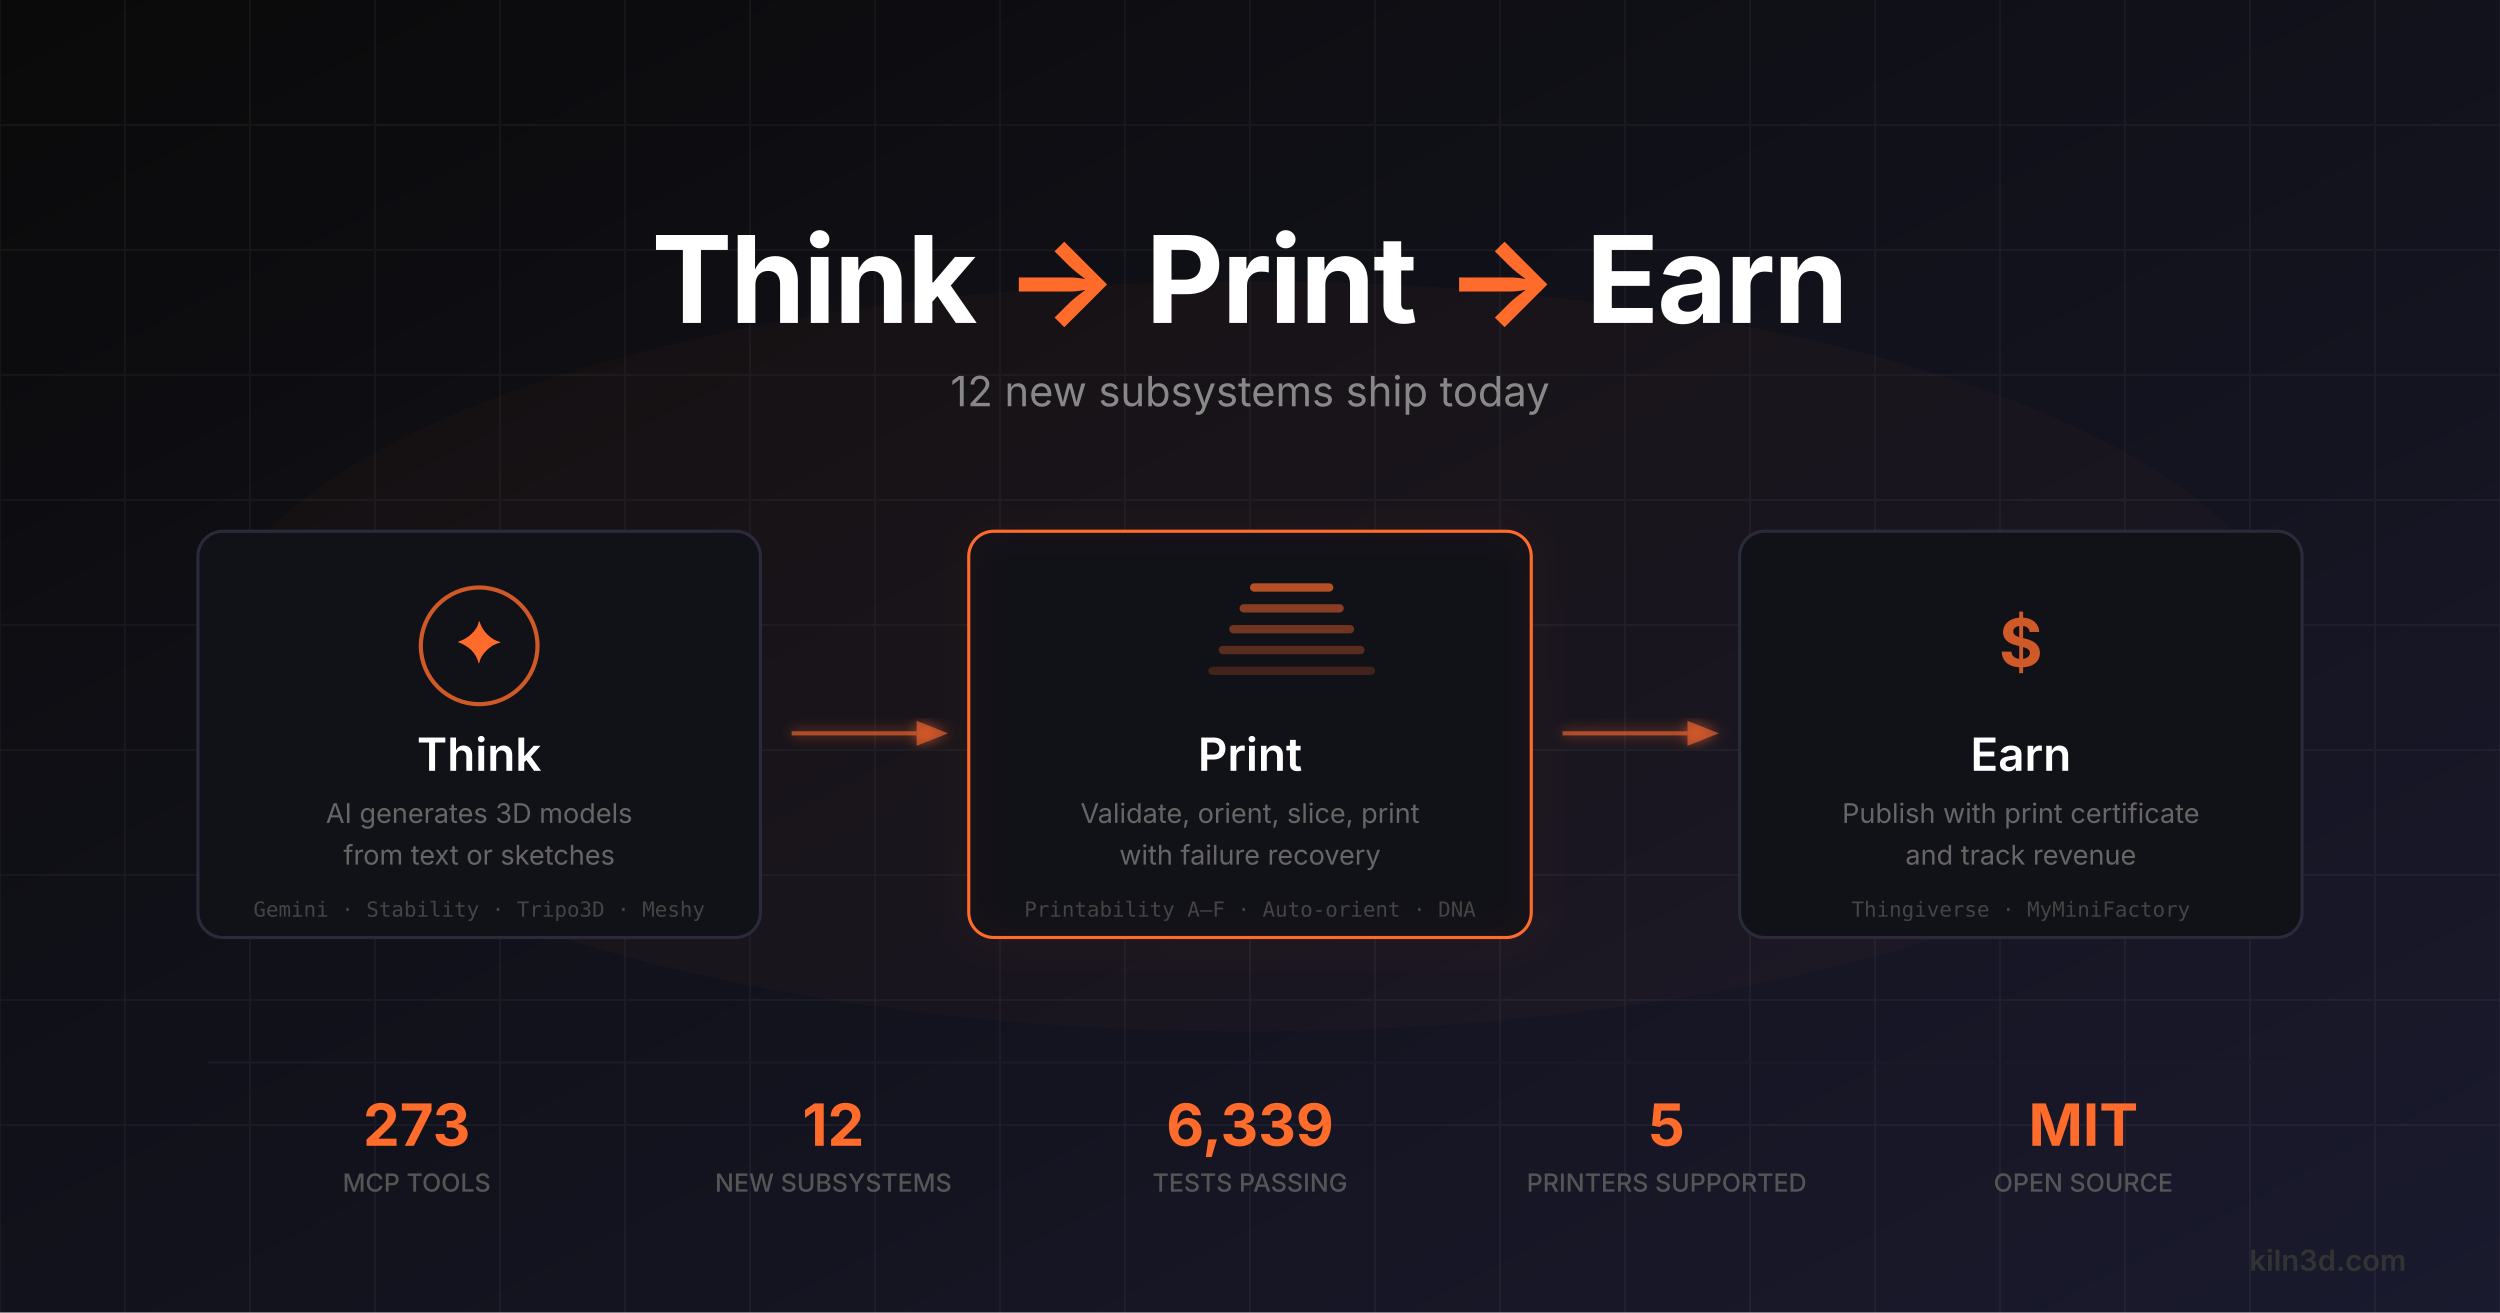
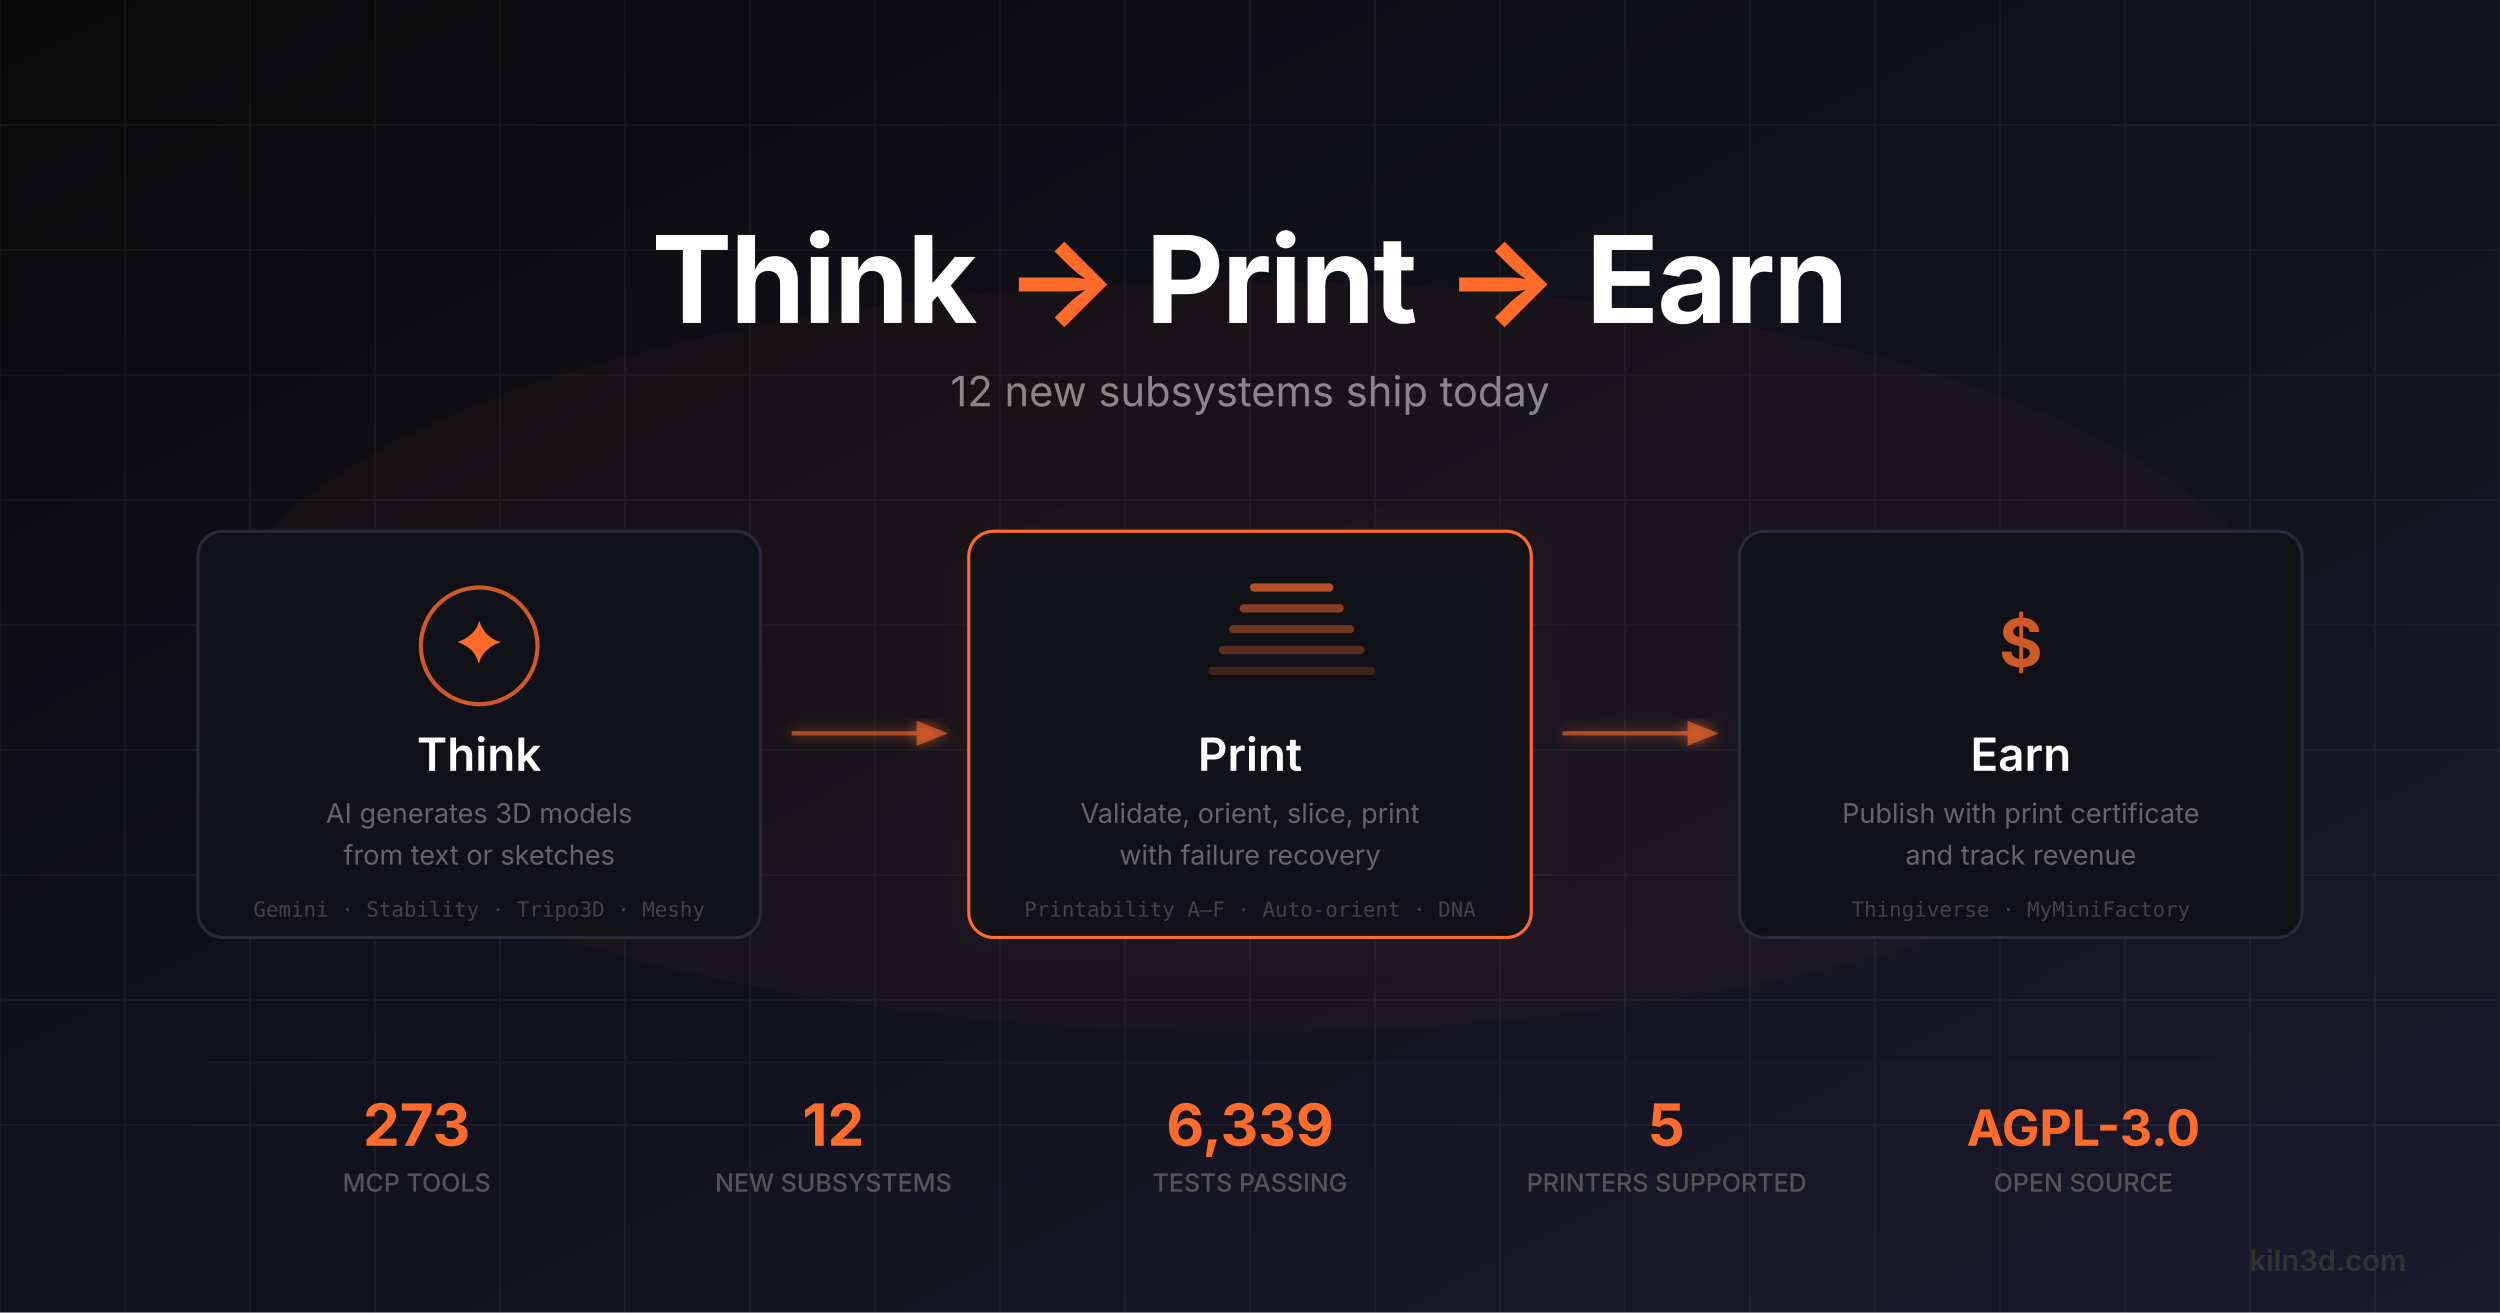
<svg xmlns="http://www.w3.org/2000/svg" viewBox="0 0 1200 630" width="1200" height="630">
  <defs>
    <linearGradient id="bg" x1="0%" y1="0%" x2="100%" y2="100%">
      <stop offset="0%" style="stop-color:#0a0a0a" />
      <stop offset="100%" style="stop-color:#1a1a2e" />
    </linearGradient>
    <linearGradient id="accent" x1="0%" y1="0%" x2="100%" y2="0%">
      <stop offset="0%" style="stop-color:#ff6b2b" />
      <stop offset="100%" style="stop-color:#ff9a5c" />
    </linearGradient>
    <linearGradient id="glow" x1="0%" y1="0%" x2="100%" y2="0%">
      <stop offset="0%" style="stop-color:#ff6b2b;stop-opacity:0.3" />
      <stop offset="50%" style="stop-color:#ff6b2b;stop-opacity:0.1" />
      <stop offset="100%" style="stop-color:#ff6b2b;stop-opacity:0.3" />
    </linearGradient>
    <filter id="glowFilter">
      <feGaussianBlur stdDeviation="3" result="blur" />
      <feMerge>
        <feMergeNode in="blur" />
        <feMergeNode in="SourceGraphic" />
      </feMerge>
    </filter>
    <filter id="softGlow">
      <feGaussianBlur stdDeviation="8" result="blur" />
      <feMerge>
        <feMergeNode in="blur" />
        <feMergeNode in="SourceGraphic" />
      </feMerge>
    </filter>
  </defs>
  <rect width="1200" height="630" fill="url(#bg)" />
  <g opacity="0.04">
    <line x1="0" y1="0" x2="0" y2="630" stroke="#fff" stroke-width="1" />
    <line x1="60" y1="0" x2="60" y2="630" stroke="#fff" stroke-width="1" />
    <line x1="120" y1="0" x2="120" y2="630" stroke="#fff" stroke-width="1" />
    <line x1="180" y1="0" x2="180" y2="630" stroke="#fff" stroke-width="1" />
    <line x1="240" y1="0" x2="240" y2="630" stroke="#fff" stroke-width="1" />
    <line x1="300" y1="0" x2="300" y2="630" stroke="#fff" stroke-width="1" />
    <line x1="360" y1="0" x2="360" y2="630" stroke="#fff" stroke-width="1" />
    <line x1="420" y1="0" x2="420" y2="630" stroke="#fff" stroke-width="1" />
    <line x1="480" y1="0" x2="480" y2="630" stroke="#fff" stroke-width="1" />
    <line x1="540" y1="0" x2="540" y2="630" stroke="#fff" stroke-width="1" />
    <line x1="600" y1="0" x2="600" y2="630" stroke="#fff" stroke-width="1" />
    <line x1="660" y1="0" x2="660" y2="630" stroke="#fff" stroke-width="1" />
    <line x1="720" y1="0" x2="720" y2="630" stroke="#fff" stroke-width="1" />
    <line x1="780" y1="0" x2="780" y2="630" stroke="#fff" stroke-width="1" />
    <line x1="840" y1="0" x2="840" y2="630" stroke="#fff" stroke-width="1" />
    <line x1="900" y1="0" x2="900" y2="630" stroke="#fff" stroke-width="1" />
    <line x1="960" y1="0" x2="960" y2="630" stroke="#fff" stroke-width="1" />
    <line x1="1020" y1="0" x2="1020" y2="630" stroke="#fff" stroke-width="1" />
    <line x1="1080" y1="0" x2="1080" y2="630" stroke="#fff" stroke-width="1" />
    <line x1="1140" y1="0" x2="1140" y2="630" stroke="#fff" stroke-width="1" />
    <line x1="1200" y1="0" x2="1200" y2="630" stroke="#fff" stroke-width="1" />
    <line x1="0" y1="60" x2="1200" y2="60" stroke="#fff" stroke-width="1" />
    <line x1="0" y1="120" x2="1200" y2="120" stroke="#fff" stroke-width="1" />
    <line x1="0" y1="180" x2="1200" y2="180" stroke="#fff" stroke-width="1" />
    <line x1="0" y1="240" x2="1200" y2="240" stroke="#fff" stroke-width="1" />
    <line x1="0" y1="300" x2="1200" y2="300" stroke="#fff" stroke-width="1" />
    <line x1="0" y1="360" x2="1200" y2="360" stroke="#fff" stroke-width="1" />
    <line x1="0" y1="420" x2="1200" y2="420" stroke="#fff" stroke-width="1" />
    <line x1="0" y1="480" x2="1200" y2="480" stroke="#fff" stroke-width="1" />
    <line x1="0" y1="540" x2="1200" y2="540" stroke="#fff" stroke-width="1" />
  </g>
  <ellipse cx="600" cy="315" rx="500" ry="180" fill="#ff6b2b" opacity="0.03" />
  <text x="600" y="155" text-anchor="middle" fill="#ffffff" font-family="-apple-system, BlinkMacSystemFont, 'Segoe UI', sans-serif" font-size="58" font-weight="700" letter-spacing="-1">
    Think
    <tspan fill="#ff6b2b"> → </tspan>
    Print
    <tspan fill="#ff6b2b"> → </tspan>
    Earn
  </text>
  <text x="600" y="195" text-anchor="middle" fill="#888888" font-family="-apple-system, BlinkMacSystemFont, 'Segoe UI', sans-serif" font-size="20" font-weight="400">
    12 new subsystems ship today
  </text>
  <g>
    <rect x="95" y="255" width="270" height="195" rx="12" fill="#111118" stroke="#2a2a3a" stroke-width="1.5" />
    <circle cx="230" cy="310" r="28" fill="none" stroke="#ff6b2b" stroke-width="2" opacity="0.8" />
    <text x="230" y="318" text-anchor="middle" fill="#ff6b2b" font-size="28">✦</text>
    <text x="230" y="370" text-anchor="middle" fill="#ffffff" font-family="-apple-system, BlinkMacSystemFont, 'Segoe UI', sans-serif" font-size="22" font-weight="600">Think</text>
    <text x="230" y="395" text-anchor="middle" fill="#666666" font-family="-apple-system, BlinkMacSystemFont, 'Segoe UI', sans-serif" font-size="13">AI generates 3D models</text>
    <text x="230" y="415" text-anchor="middle" fill="#666666" font-family="-apple-system, BlinkMacSystemFont, 'Segoe UI', sans-serif" font-size="13">from text or sketches</text>
    <text x="230" y="440" text-anchor="middle" fill="#444444" font-family="monospace" font-size="10">Gemini · Stability · Tripo3D · Meshy</text>
  </g>
  <g filter="url(#glowFilter)">
    <line x1="380" y1="352" x2="440" y2="352" stroke="#ff6b2b" stroke-width="2" opacity="0.6" />
    <polygon points="440,346 455,352 440,358" fill="#ff6b2b" opacity="0.6" />
  </g>
  <g>
    <rect x="465" y="255" width="270" height="195" rx="12" fill="#111118" stroke="#ff6b2b" stroke-width="1.5" opacity="1" />
    <rect x="465" y="255" width="270" height="195" rx="12" fill="none" stroke="#ff6b2b" stroke-width="1" opacity="0.3" filter="url(#softGlow)" />
    <rect x="210" y="280" width="40" height="4" rx="2" fill="#ff6b2b" opacity="0.7" transform="translate(390, 0)" />
    <rect x="205" y="290" width="50" height="4" rx="2" fill="#ff6b2b" opacity="0.5" transform="translate(390, 0)" />
    <rect x="200" y="300" width="60" height="4" rx="2" fill="#ff6b2b" opacity="0.4" transform="translate(390, 0)" />
    <rect x="195" y="310" width="70" height="4" rx="2" fill="#ff6b2b" opacity="0.3" transform="translate(390, 0)" />
    <rect x="190" y="320" width="80" height="4" rx="2" fill="#ff6b2b" opacity="0.2" transform="translate(390, 0)" />
    <text x="600" y="370" text-anchor="middle" fill="#ffffff" font-family="-apple-system, BlinkMacSystemFont, 'Segoe UI', sans-serif" font-size="22" font-weight="600">Print</text>
    <text x="600" y="395" text-anchor="middle" fill="#666666" font-family="-apple-system, BlinkMacSystemFont, 'Segoe UI', sans-serif" font-size="13">Validate, orient, slice, print</text>
    <text x="600" y="415" text-anchor="middle" fill="#666666" font-family="-apple-system, BlinkMacSystemFont, 'Segoe UI', sans-serif" font-size="13">with failure recovery</text>
    <text x="600" y="440" text-anchor="middle" fill="#444444" font-family="monospace" font-size="10">Printability A–F · Auto-orient · DNA</text>
  </g>
  <g filter="url(#glowFilter)">
    <line x1="750" y1="352" x2="810" y2="352" stroke="#ff6b2b" stroke-width="2" opacity="0.6" />
    <polygon points="810,346 825,352 810,358" fill="#ff6b2b" opacity="0.6" />
  </g>
  <g>
    <rect x="835" y="255" width="270" height="195" rx="12" fill="#111118" stroke="#2a2a3a" stroke-width="1.5" />
    <text x="970" y="320" text-anchor="middle" fill="#ff6b2b" font-family="-apple-system, BlinkMacSystemFont, 'Segoe UI', sans-serif" font-size="32" font-weight="700" opacity="0.8">$</text>
    <text x="970" y="370" text-anchor="middle" fill="#ffffff" font-family="-apple-system, BlinkMacSystemFont, 'Segoe UI', sans-serif" font-size="22" font-weight="600">Earn</text>
    <text x="970" y="395" text-anchor="middle" fill="#666666" font-family="-apple-system, BlinkMacSystemFont, 'Segoe UI', sans-serif" font-size="13">Publish with print certificate</text>
    <text x="970" y="415" text-anchor="middle" fill="#666666" font-family="-apple-system, BlinkMacSystemFont, 'Segoe UI', sans-serif" font-size="13">and track revenue</text>
    <text x="970" y="440" text-anchor="middle" fill="#444444" font-family="monospace" font-size="10">Thingiverse · MyMiniFactory</text>
  </g>
  <g>
    <line x1="100" y1="510" x2="1100" y2="510" stroke="#1a1a2a" stroke-width="1" />
    <text x="200" y="550" text-anchor="middle" fill="#ff6b2b" font-family="-apple-system, BlinkMacSystemFont, 'Segoe UI', sans-serif" font-size="28" font-weight="700">273</text>
    <text x="200" y="572" text-anchor="middle" fill="#555555" font-family="-apple-system, BlinkMacSystemFont, 'Segoe UI', sans-serif" font-size="12" font-weight="500">MCP TOOLS</text>
    <text x="400" y="550" text-anchor="middle" fill="#ff6b2b" font-family="-apple-system, BlinkMacSystemFont, 'Segoe UI', sans-serif" font-size="28" font-weight="700">12</text>
    <text x="400" y="572" text-anchor="middle" fill="#555555" font-family="-apple-system, BlinkMacSystemFont, 'Segoe UI', sans-serif" font-size="12" font-weight="500">NEW SUBSYSTEMS</text>
    <text x="600" y="550" text-anchor="middle" fill="#ff6b2b" font-family="-apple-system, BlinkMacSystemFont, 'Segoe UI', sans-serif" font-size="28" font-weight="700">6,339</text>
    <text x="600" y="572" text-anchor="middle" fill="#555555" font-family="-apple-system, BlinkMacSystemFont, 'Segoe UI', sans-serif" font-size="12" font-weight="500">TESTS PASSING</text>
    <text x="800" y="550" text-anchor="middle" fill="#ff6b2b" font-family="-apple-system, BlinkMacSystemFont, 'Segoe UI', sans-serif" font-size="28" font-weight="700">5</text>
    <text x="800" y="572" text-anchor="middle" fill="#555555" font-family="-apple-system, BlinkMacSystemFont, 'Segoe UI', sans-serif" font-size="12" font-weight="500">PRINTERS SUPPORTED</text>
-     <text x="1000" y="550" text-anchor="middle" fill="#ff6b2b" font-family="-apple-system, BlinkMacSystemFont, 'Segoe UI', sans-serif" font-size="28" font-weight="700">MIT</text>
+     <text x="1000" y="550" text-anchor="middle" fill="#ff6b2b" font-family="-apple-system, BlinkMacSystemFont, 'Segoe UI', sans-serif" font-size="24" font-weight="700">AGPL-3.0</text>
    <text x="1000" y="572" text-anchor="middle" fill="#555555" font-family="-apple-system, BlinkMacSystemFont, 'Segoe UI', sans-serif" font-size="12" font-weight="500">OPEN SOURCE</text>
  </g>
  <text x="1155" y="610" text-anchor="end" fill="#333333" font-family="-apple-system, BlinkMacSystemFont, 'Segoe UI', sans-serif" font-size="14" font-weight="600">kiln3d.com</text>
</svg>
